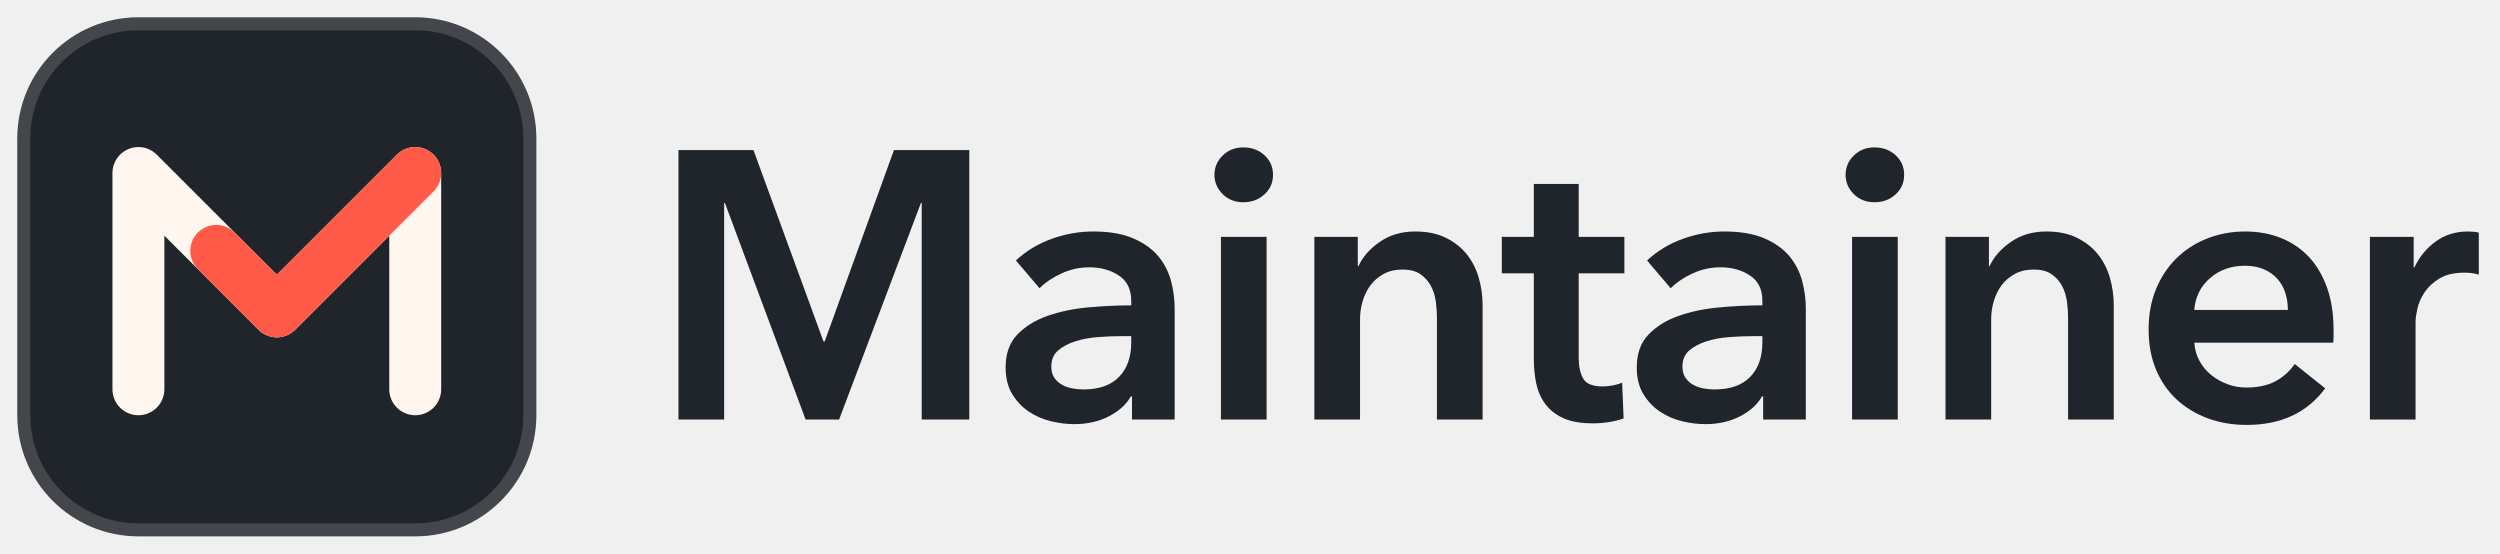
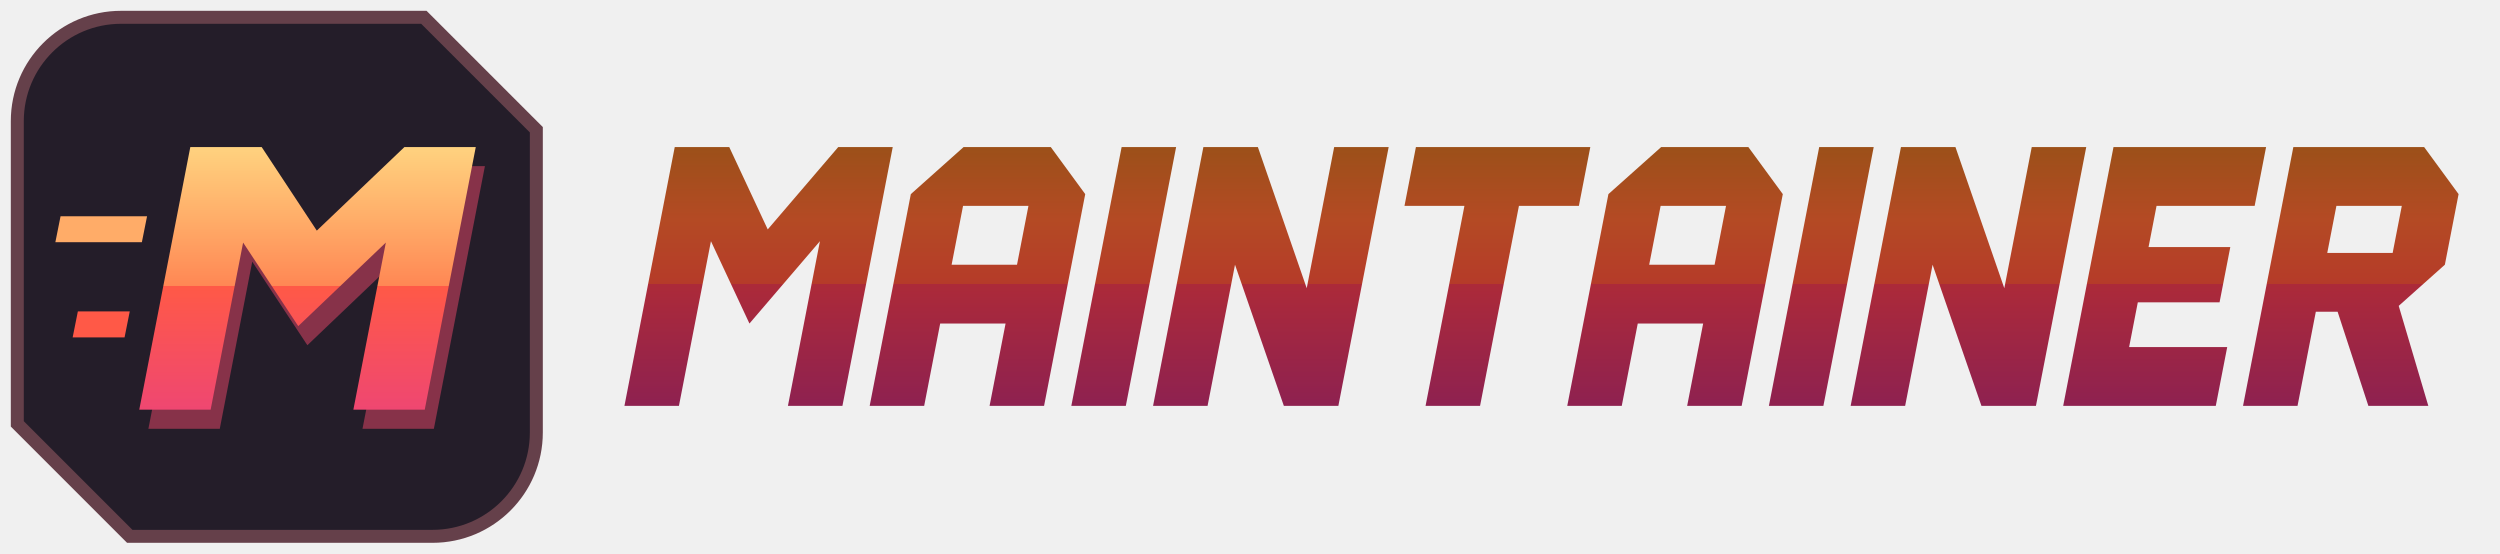
<svg xmlns="http://www.w3.org/2000/svg" viewBox="0 0 289 64" role="img" aria-labelledby="title">
-   <rect x="2" y="2" width="60" height="60" rx="14" fill="#20252B" />
-   <rect x="2.75" y="2.75" width="58.5" height="58.5" rx="13.25" fill="none" stroke="#FFFFFF" stroke-opacity=".16" stroke-width="1.5" />
-   <g fill="none" stroke-width="6" stroke-linecap="round" stroke-linejoin="round">
-     <path d="M16 45V20l16 16 16-16v25" stroke="#FFF7EF" />
-     <path d="m25 29 7 7 16-16" stroke="#FF5947" />
+   <defs>
+     <linearGradient id="ember" x2="0" y2="1">
+       <stop offset="0" stop-color="#FFD27F" />
+       <stop offset=".28" stop-color="#FFAC68" />
+       <stop offset=".53" stop-color="#FF8754" />
+       <stop offset=".53" stop-color="#FF5947" />
+       <stop offset="1" stop-color="#EF4771" />
+     </linearGradient>
+     <linearGradient id="wordmark" x2="0" y2="1">
+       <stop offset="0" stop-color="#9C5019" />
+       <stop offset=".28" stop-color="#B44A24" />
+       <stop offset=".53" stop-color="#B53B29" />
+       <stop offset=".53" stop-color="#AC2A39" />
+       <stop offset="1" stop-color="#8E2150" />
+     </linearGradient>
+   </defs>
+   <path d="M14 2h35l13 13v35a12 12 0 0 1-12 12H15L2 49V14A12 12 0 0 1 14 2Z" fill="#241D29" stroke="#65404A" stroke-width="1.5" />
+   <g transform="translate(22 17) skewX(-11) scale(1.65 1.38)">
+     <path d="M0 22V0h5l5 7 5-7h5v22h-5V8l-5 7-5-7v14Z" fill="#873249" transform="translate(.9 1.6)" />
+     <path d="M0 22V0h5l5 7 5-7h5v22h-5V8l-5 7-5-7v14Z" fill="url(#ember)" />
  </g>
-   <g fill="#20252B" transform="translate(75 14.5)">
-     <path d="M3.43 2.85L12.10 2.85L20.20 24.98L20.33 24.98L28.34 2.85L37.05 2.85L37.05 34.00L31.55 34.00L31.55 8.96L31.46 8.96L22.00 34.00L18.13 34.00L8.80 8.96L8.71 8.96L8.71 34.00L3.43 34.00Z" />
-     <path d="M55.86 31.32L55.73 31.32Q54.94 32.72 53.18 33.63Q51.42 34.53 49.17 34.53Q47.90 34.53 46.51 34.20Q45.12 33.87 43.96 33.10Q42.79 32.33 42.02 31.07Q41.25 29.82 41.25 27.97Q41.25 25.60 42.59 24.19Q43.94 22.78 46.05 22.03Q48.16 21.28 50.73 21.04Q53.31 20.80 55.77 20.80L55.77 20.27Q55.77 18.29 54.34 17.35Q52.91 16.40 50.93 16.40Q49.26 16.40 47.72 17.10Q46.18 17.81 45.17 18.82L42.44 15.61Q44.24 13.94 46.60 13.10Q48.95 12.26 51.37 12.26Q54.19 12.26 56.01 13.06Q57.84 13.85 58.90 15.12Q59.95 16.40 60.37 17.98Q60.79 19.57 60.79 21.15L60.79 34.00L55.86 34.00ZM55.77 24.36L54.58 24.36Q53.31 24.36 51.90 24.47Q50.49 24.58 49.30 24.96Q48.12 25.33 47.32 26.01Q46.53 26.70 46.53 27.88Q46.53 28.63 46.86 29.14Q47.19 29.64 47.72 29.95Q48.25 30.26 48.91 30.39Q49.57 30.52 50.23 30.52Q52.96 30.52 54.36 29.07Q55.77 27.62 55.77 25.11Z" />
-     <path d="M66.14 12.88L71.42 12.88L71.42 34.00L66.14 34.00ZM65.39 5.71Q65.39 4.43 66.33 3.49Q67.28 2.54 68.73 2.54Q70.18 2.54 71.17 3.44Q72.16 4.34 72.16 5.71Q72.16 7.07 71.17 7.97Q70.18 8.88 68.73 8.88Q67.28 8.88 66.33 7.93Q65.39 6.98 65.39 5.71Z" />
-     <path d="M76.94 12.88L81.96 12.88L81.96 16.27L82.04 16.27Q82.75 14.68 84.49 13.47Q86.22 12.26 88.60 12.26Q90.67 12.26 92.14 12.99Q93.62 13.72 94.56 14.90Q95.51 16.09 95.95 17.63Q96.39 19.17 96.39 20.80L96.39 34.00L91.11 34.00L91.11 22.30Q91.11 21.37 90.98 20.36Q90.84 19.35 90.40 18.53Q89.96 17.72 89.19 17.19Q88.42 16.66 87.15 16.66Q85.87 16.66 84.95 17.17Q84.02 17.68 83.43 18.47Q82.84 19.26 82.53 20.29Q82.22 21.33 82.22 22.38L82.22 34.00L76.94 34.00Z" />
-     <path d="M98.61 17.10L98.61 12.88L102.31 12.88L102.31 6.76L107.50 6.76L107.50 12.88L112.78 12.88L112.78 17.10L107.50 17.10L107.50 26.92Q107.50 28.32 108.01 29.25Q108.51 30.17 110.27 30.17Q110.80 30.17 111.42 30.06Q112.03 29.95 112.52 29.73L112.69 33.87Q111.99 34.13 111.02 34.29Q110.05 34.44 109.17 34.44Q107.06 34.44 105.74 33.85Q104.42 33.25 103.65 32.22Q102.88 31.18 102.59 29.84Q102.31 28.50 102.31 26.96L102.31 17.10Z" />
-     <path d="M128.82 31.32L128.69 31.32Q127.90 32.72 126.14 33.63Q124.38 34.53 122.13 34.53Q120.86 34.53 119.47 34.20Q118.08 33.87 116.92 33.10Q115.75 32.33 114.98 31.07Q114.21 29.82 114.21 27.97Q114.21 25.60 115.55 24.19Q116.90 22.78 119.01 22.03Q121.12 21.28 123.69 21.04Q126.27 20.80 128.73 20.80L128.73 20.27Q128.73 18.29 127.30 17.35Q125.87 16.40 123.89 16.40Q122.22 16.40 120.68 17.10Q119.14 17.81 118.13 18.82L115.40 15.61Q117.20 13.94 119.56 13.10Q121.91 12.26 124.33 12.26Q127.15 12.26 128.97 13.06Q130.80 13.85 131.86 15.12Q132.91 16.40 133.33 17.98Q133.75 19.57 133.75 21.15L133.75 34.00L128.82 34.00ZM128.73 24.36L127.54 24.36Q126.27 24.36 124.86 24.47Q123.45 24.58 122.26 24.96Q121.08 25.33 120.28 26.01Q119.49 26.70 119.49 27.88Q119.49 28.63 119.82 29.14Q120.15 29.64 120.68 29.95Q121.21 30.26 121.87 30.39Q122.53 30.52 123.19 30.52Q125.92 30.52 127.32 29.07Q128.73 27.62 128.73 25.11Z" />
-     <path d="M139.10 12.88L144.38 12.88L144.38 34.00L139.10 34.00ZM138.35 5.71Q138.35 4.43 139.29 3.49Q140.24 2.54 141.69 2.54Q143.14 2.54 144.13 3.44Q145.12 4.34 145.12 5.71Q145.12 7.07 144.13 7.97Q143.14 8.88 141.69 8.88Q140.24 8.88 139.29 7.93Q138.35 6.98 138.35 5.71Z" />
-     <path d="M149.90 12.88L154.92 12.88L154.92 16.27L155.00 16.27Q155.71 14.68 157.45 13.47Q159.18 12.26 161.56 12.26Q163.63 12.26 165.10 12.99Q166.58 13.72 167.52 14.90Q168.47 16.09 168.91 17.63Q169.35 19.17 169.35 20.80L169.35 34.00L164.07 34.00L164.07 22.30Q164.07 21.37 163.94 20.36Q163.80 19.35 163.36 18.53Q162.92 17.72 162.15 17.19Q161.38 16.66 160.11 16.66Q158.83 16.66 157.91 17.17Q156.98 17.68 156.39 18.47Q155.80 19.26 155.49 20.29Q155.18 21.33 155.18 22.38L155.18 34.00L149.90 34.00Z" />
-     <path d="M189.48 21.33Q189.48 20.32 189.19 19.39Q188.91 18.47 188.29 17.76Q187.68 17.06 186.73 16.64Q185.78 16.22 184.51 16.22Q182.13 16.22 180.48 17.65Q178.83 19.08 178.66 21.33ZM194.76 23.70Q194.76 24.06 194.76 24.41Q194.76 24.76 194.72 25.11L178.66 25.11Q178.74 26.26 179.25 27.20Q179.76 28.15 180.59 28.83Q181.43 29.51 182.48 29.91Q183.54 30.30 184.68 30.30Q186.66 30.30 188.03 29.58Q189.39 28.85 190.27 27.58L193.79 30.39Q190.67 34.62 184.73 34.62Q182.26 34.62 180.20 33.85Q178.13 33.08 176.61 31.67Q175.09 30.26 174.23 28.21Q173.38 26.17 173.38 23.57Q173.38 21.02 174.23 18.93Q175.09 16.84 176.59 15.37Q178.08 13.89 180.13 13.08Q182.18 12.26 184.55 12.26Q186.75 12.26 188.62 12.99Q190.49 13.72 191.86 15.15Q193.22 16.58 193.99 18.71Q194.76 20.84 194.76 23.70Z" />
-     <path d="M198.96 12.88L204.02 12.88L204.02 16.40L204.11 16.40Q204.99 14.55 206.58 13.41Q208.16 12.26 210.27 12.26Q210.58 12.26 210.93 12.29Q211.28 12.31 211.55 12.40L211.55 17.24Q211.02 17.10 210.65 17.06Q210.27 17.02 209.92 17.02Q208.12 17.02 207.02 17.68Q205.92 18.34 205.30 19.26Q204.68 20.18 204.46 21.15Q204.24 22.12 204.24 22.69L204.24 34.00L198.96 34.00Z" />
+   <path d="M7 25h10l-.6 3H6.4Z" fill="#FFAC68" />
+   <path d="M9 36h6l-.6 3h-6Z" fill="#FF5947" />
+   <g transform="translate(78 17) skewX(-11) scale(1.26 1.36)" fill="url(#wordmark)" fill-rule="evenodd">
+     <path d="M0 22V0h5l5 7 5-7h5v22h-5V8l-5 7-5-7v14Z" />
+     <path transform="translate(22.5)" d="M0 22V4l4-4h8l4 4v18h-5v-7H5v7Zm5-12h6V5H5Z" />
+     <path transform="translate(41.0)" d="M0 0h5v22H0Z" />
+     <path transform="translate(48.5)" d="M0 22V0h5l7 12V0h5v22h-5L5 10v12Z" />
+     <path transform="translate(68.0)" d="M0 0h16v5h-5.5v17h-5V5H0Z" />
+     <path transform="translate(86.5)" d="M0 22V4l4-4h8l4 4v18h-5v-7H5v7Zm5-12h6V5H5Z" />
+     <path transform="translate(105.0)" d="M0 0h5v22H0Z" />
+     <path transform="translate(112.5)" d="M0 22V0h5l7 12V0h5v22h-5L5 10v12Z" />
+     <path transform="translate(132.0)" d="M0 0h14v5H5v3.5h7.5v4.7H5V17h9v5H0Z" />
+     <path transform="translate(148.5)" d="M0 22V0h12l4 4v6l-3.5 3.5L17 22h-5.5L7 14H5v8Zm5-13h6V5H5Z" />
  </g>
</svg>
